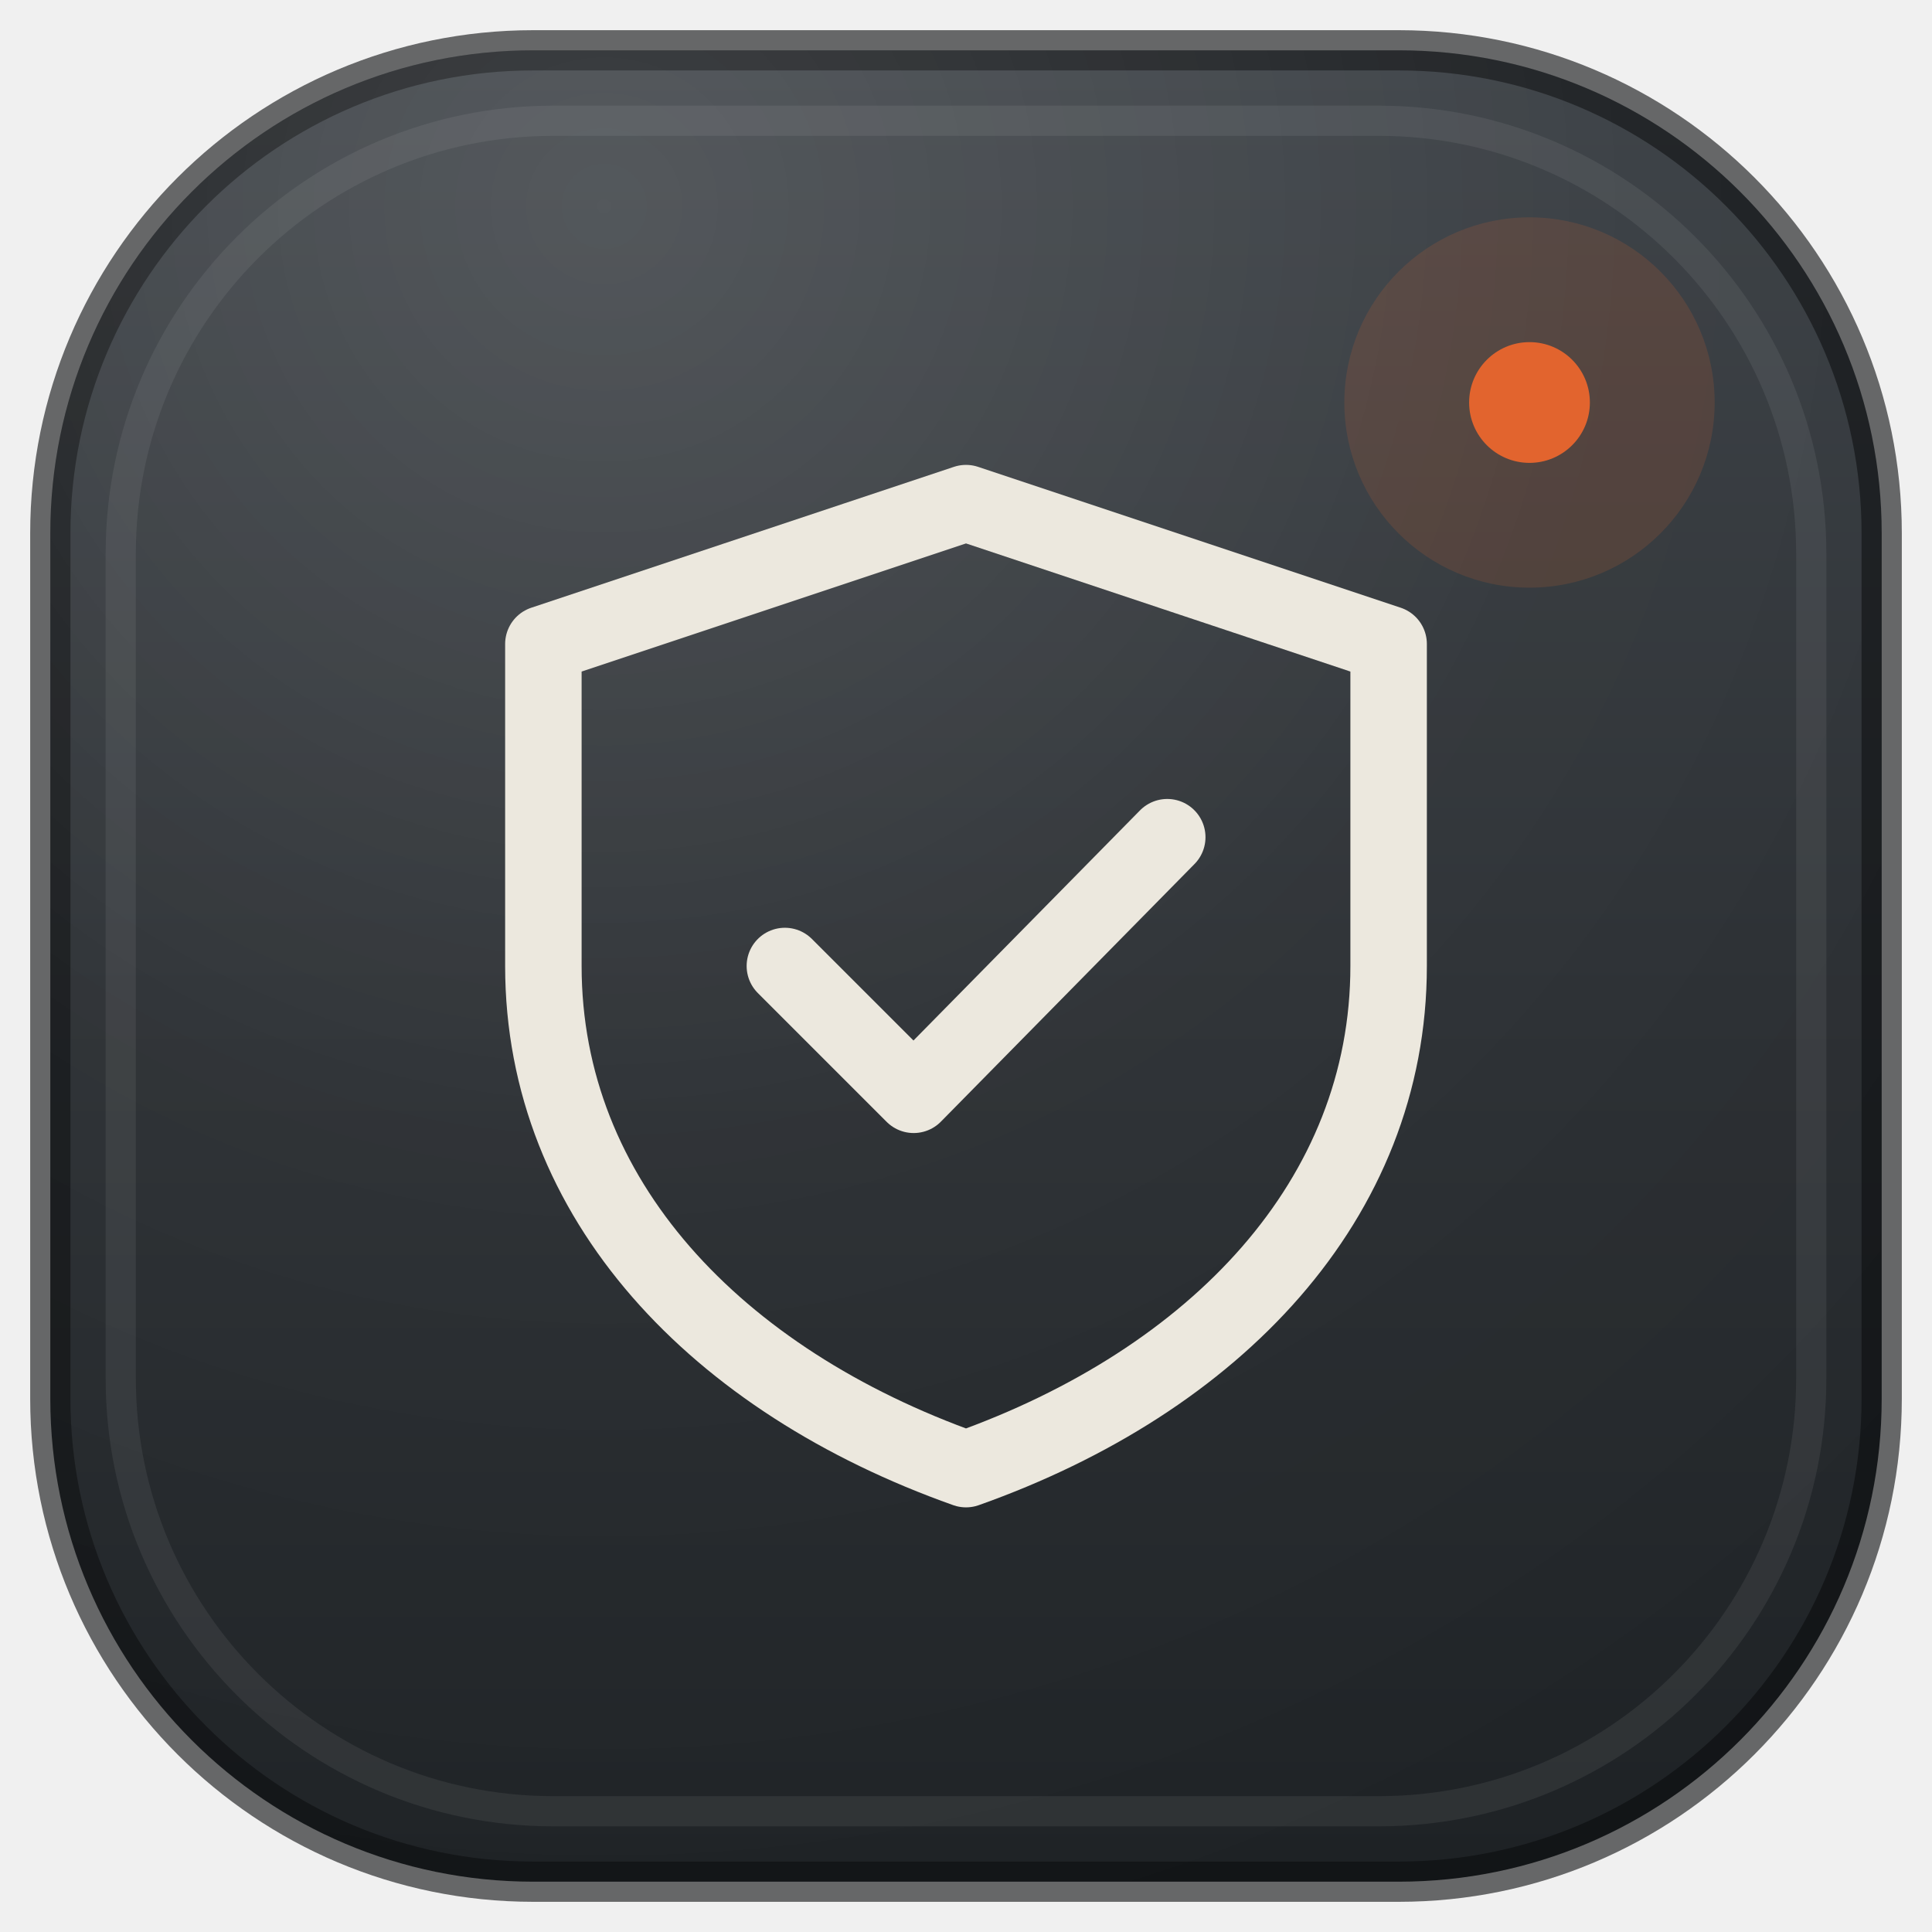
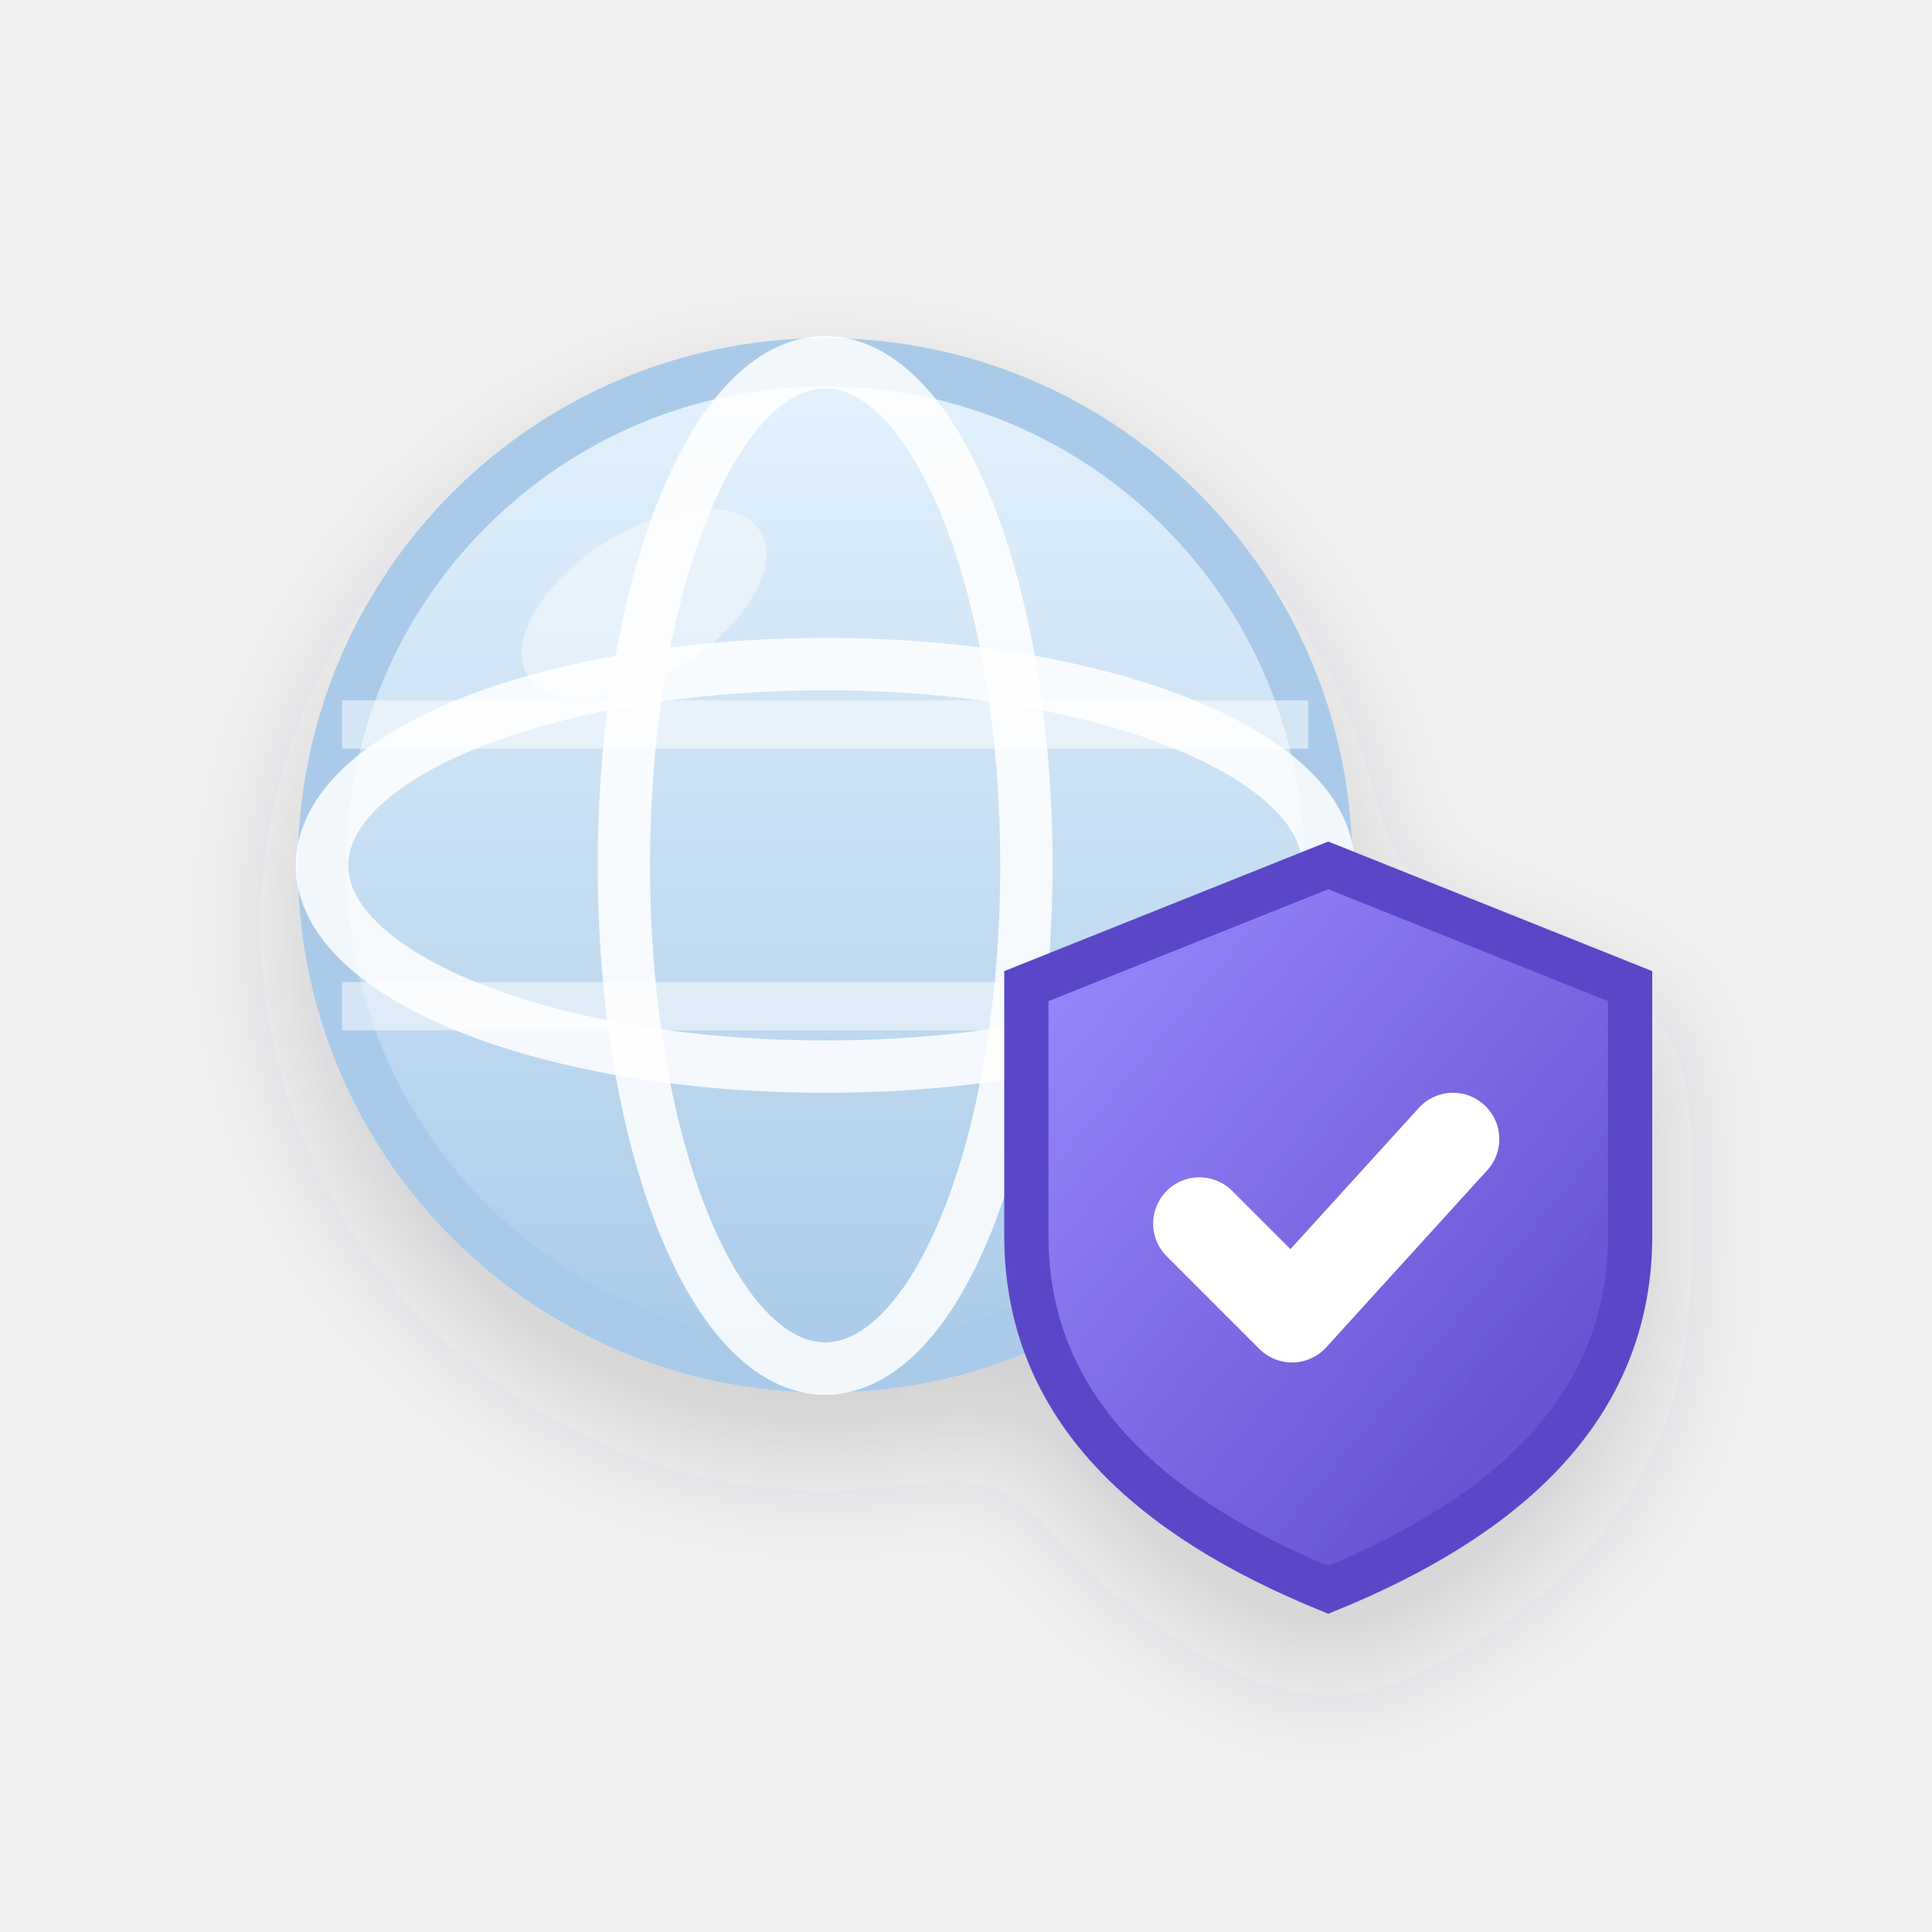
<svg xmlns="http://www.w3.org/2000/svg" width="48" height="48" viewBox="0 0 48 48">
  <defs>
-     <linearGradient id="plate" x1="0" y1="0" x2="0" y2="1">
-       <stop offset="0" stop-color="#3a3f44" />
-       <stop offset=".52" stop-color="#2a2e32" />
-       <stop offset="1" stop-color="#1e2225" />
+     <linearGradient id="a" x1="0" y1="0" x2="1" y2="1">
+       <stop offset="0" stop-color="#9c8cff" />
+       <stop offset="1" stop-color="#5a46c8" />
    </linearGradient>
-     <radialGradient id="sheen" cx=".3" cy=".08" r="1">
-       <stop offset="0" stop-color="#fff" stop-opacity=".14" />
-       <stop offset=".55" stop-color="#fff" stop-opacity=".03" />
-       <stop offset="1" stop-color="#fff" stop-opacity="0" />
-     </radialGradient>
+     <linearGradient id="b" x1="0" y1="0" x2="0" y2="1">
+       <stop offset="0" stop-color="#e4f2fd" />
+       <stop offset="1" stop-color="#a9cbe9" />
+     </linearGradient>
+     <filter id="ds" x="-25%" y="-25%" width="150%" height="150%">
+       <feDropShadow dx="0" dy="1.5" stdDeviation="1.5" flood-color="#3f3f46" flood-opacity=".18" />
+     </filter>
  </defs>
-   <rect x="1.25" y="1.25" width="45.5" height="45.5" rx="12" fill="url(#plate)" stroke="#0a0c0e" stroke-opacity=".6" />
-   <rect x="1.25" y="1.25" width="45.5" height="45.5" rx="12" fill="url(#sheen)" />
-   <rect x="3" y="3" width="42" height="42" rx="10.75" fill="none" stroke="#fff" stroke-opacity=".07" stroke-width=".75" />
-   <circle cx="38" cy="10" r="4.6" fill="#e2642e" opacity=".16" />
-   <circle cx="38" cy="10" r="1.5" fill="#e2642e" />
-   <g fill="none" stroke="#ece8de" stroke-width="1.9" stroke-linecap="round" stroke-linejoin="round">
-     <path d="M24 12.5 34.5 16v8c0 5.8-4.3 10.3-10.5 12.5C17.8 34.3 13.5 29.8 13.5 24v-8Z" />
-     <path d="m19.5 24 3.2 3.2 6.3-6.4" />
+   <g filter="url(#ds)">
+     <circle cx="20.5" cy="21.5" r="12.5" fill="url(#b)" stroke="#a9cbe9" stroke-width="1.2" />
+     <ellipse cx="20.5" cy="21.5" rx="12.5" ry="5" fill="none" stroke="#fff" stroke-width="1.3" opacity=".85" />
+     <ellipse cx="20.5" cy="21.5" rx="5" ry="12.5" fill="none" stroke="#fff" stroke-width="1.3" opacity=".85" />
+     <path d="M8.5 18h24M8.5 25h24" stroke="#fff" stroke-width="1.2" opacity=".5" />
+     <path d="M33 21.5l7.5 3v6.2c0 4.3-3.1 7-7.5 8.8-4.4-1.8-7.5-4.5-7.5-8.8v-6.2z" fill="url(#a)" stroke="#5a46c8" stroke-width="1.1" />
+     <path d="M29.8 30.4l2.3 2.3 4-4.4" fill="none" stroke="#fff" stroke-width="2.3" stroke-linecap="round" stroke-linejoin="round" />
+     <ellipse cx="16" cy="15" rx="3.4" ry="1.8" fill="#fff" opacity=".4" transform="rotate(-32 16 15)" />
  </g>
</svg>
